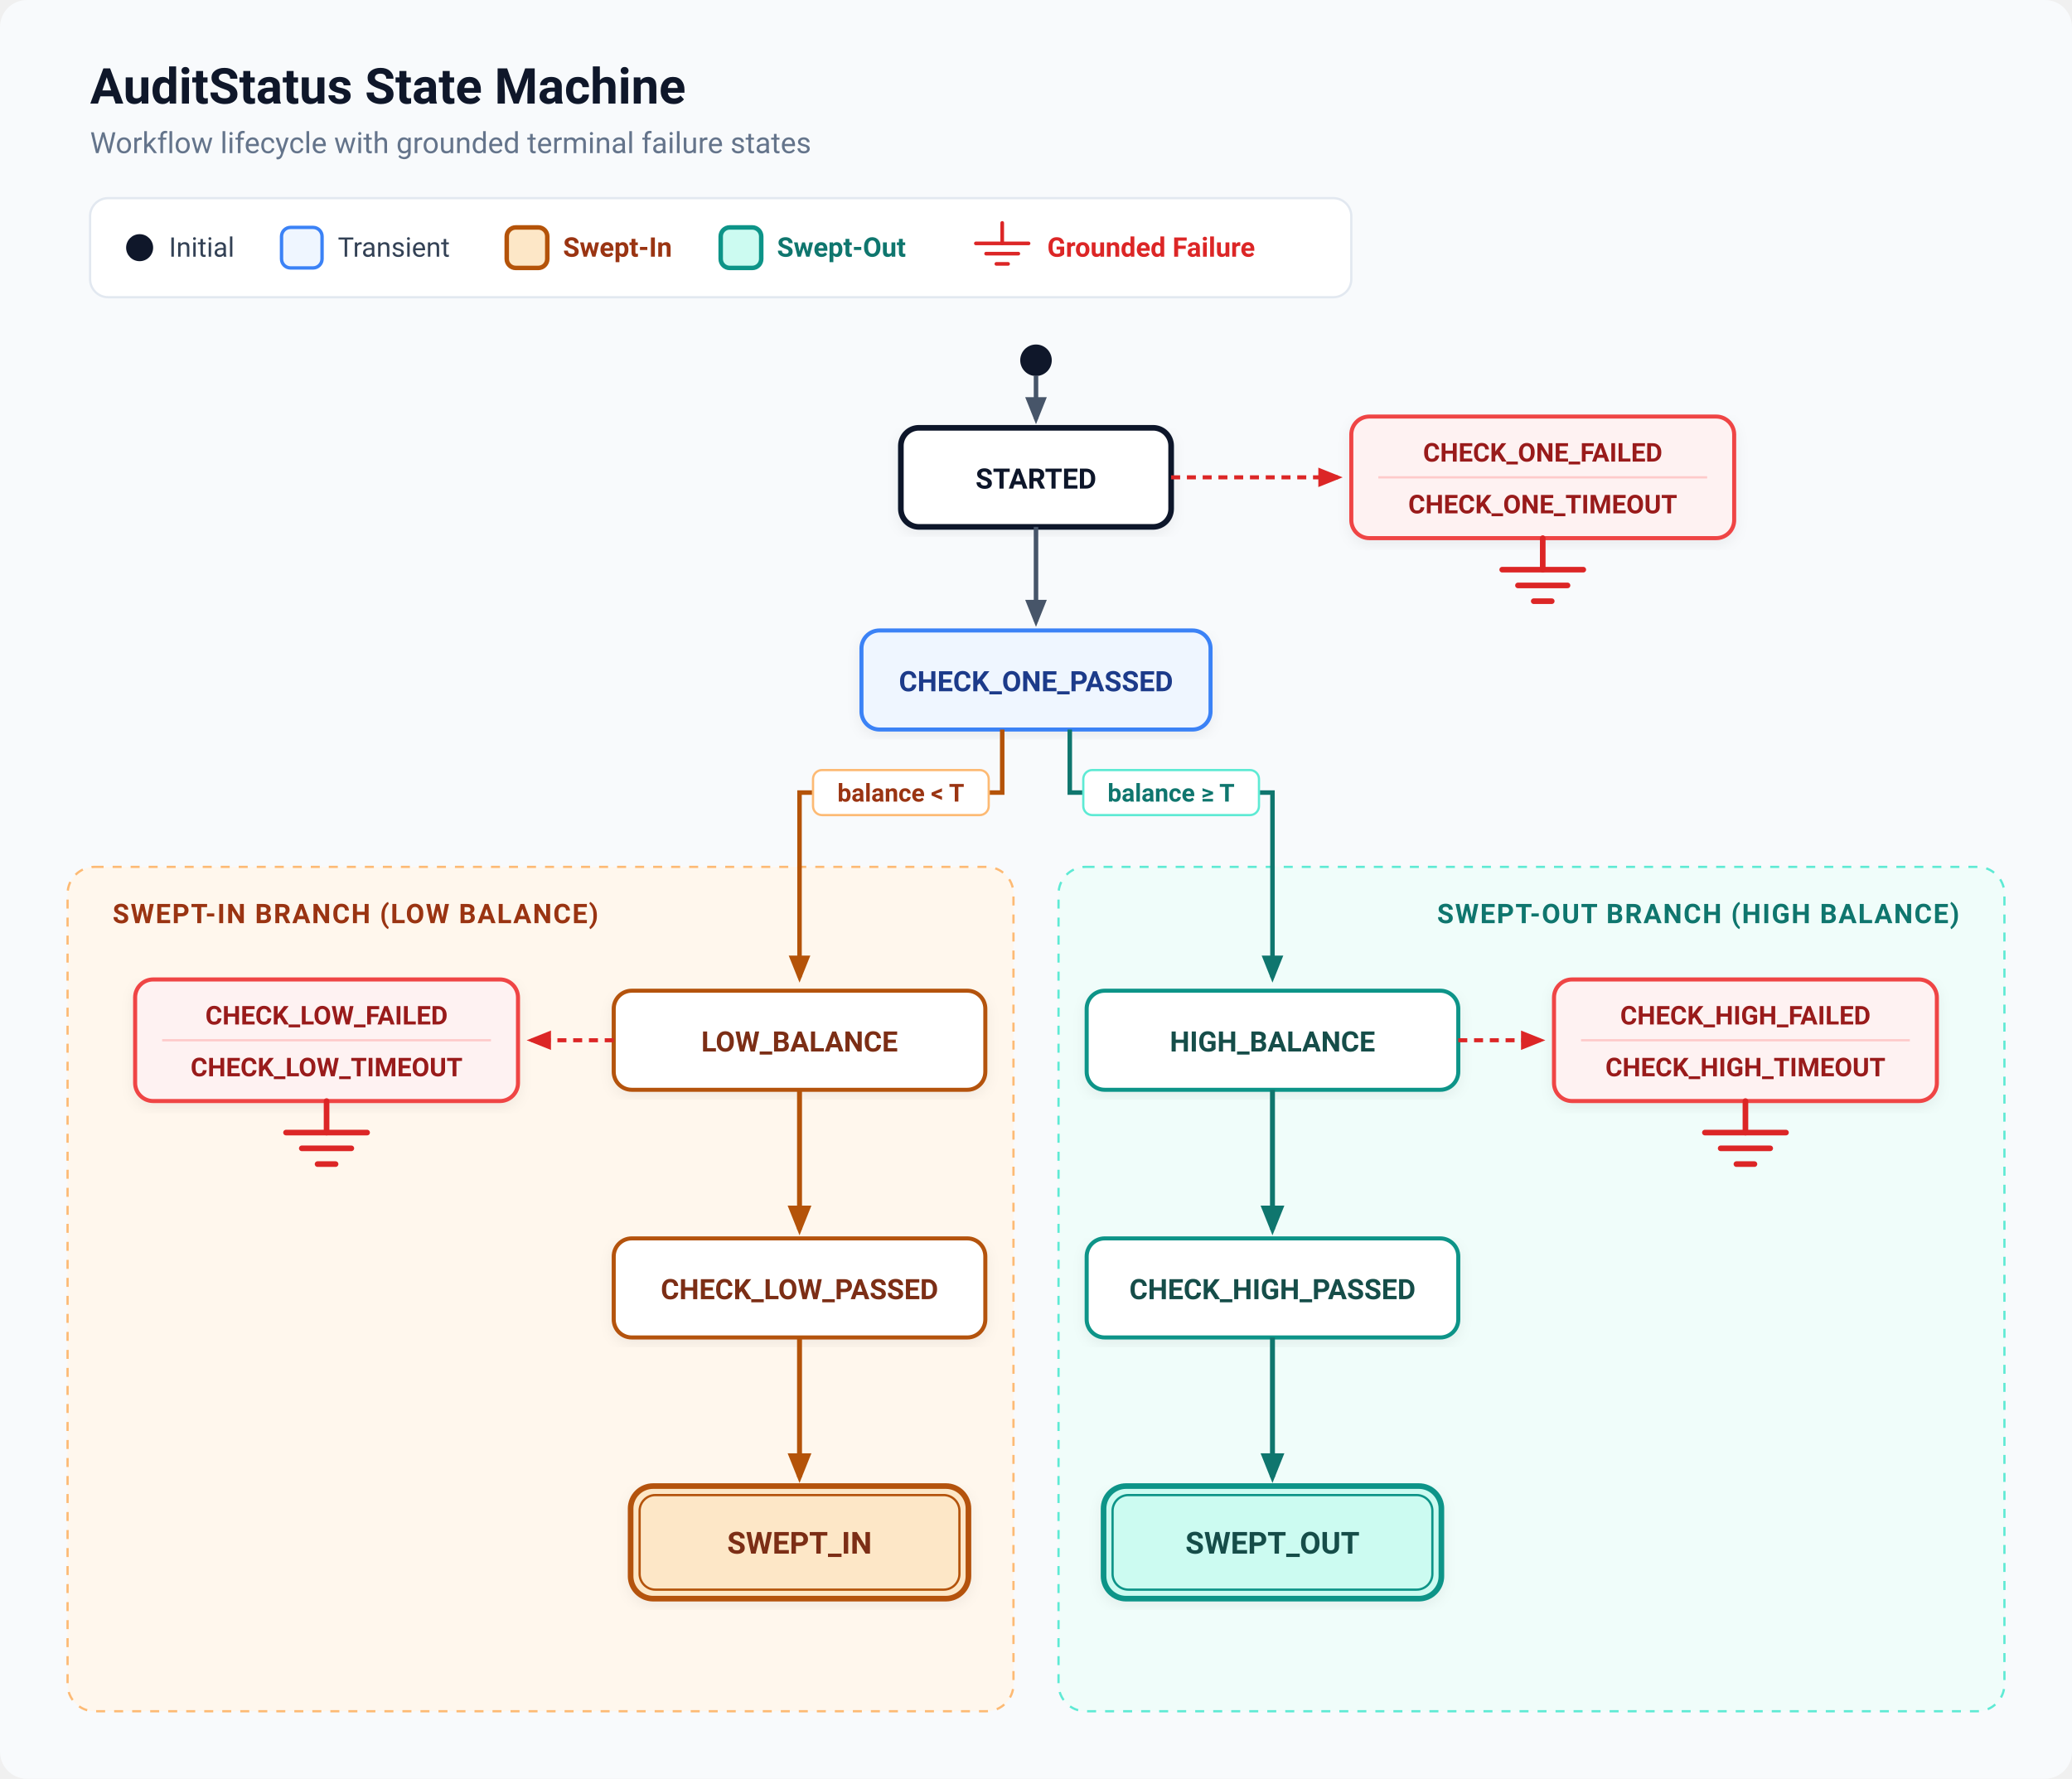
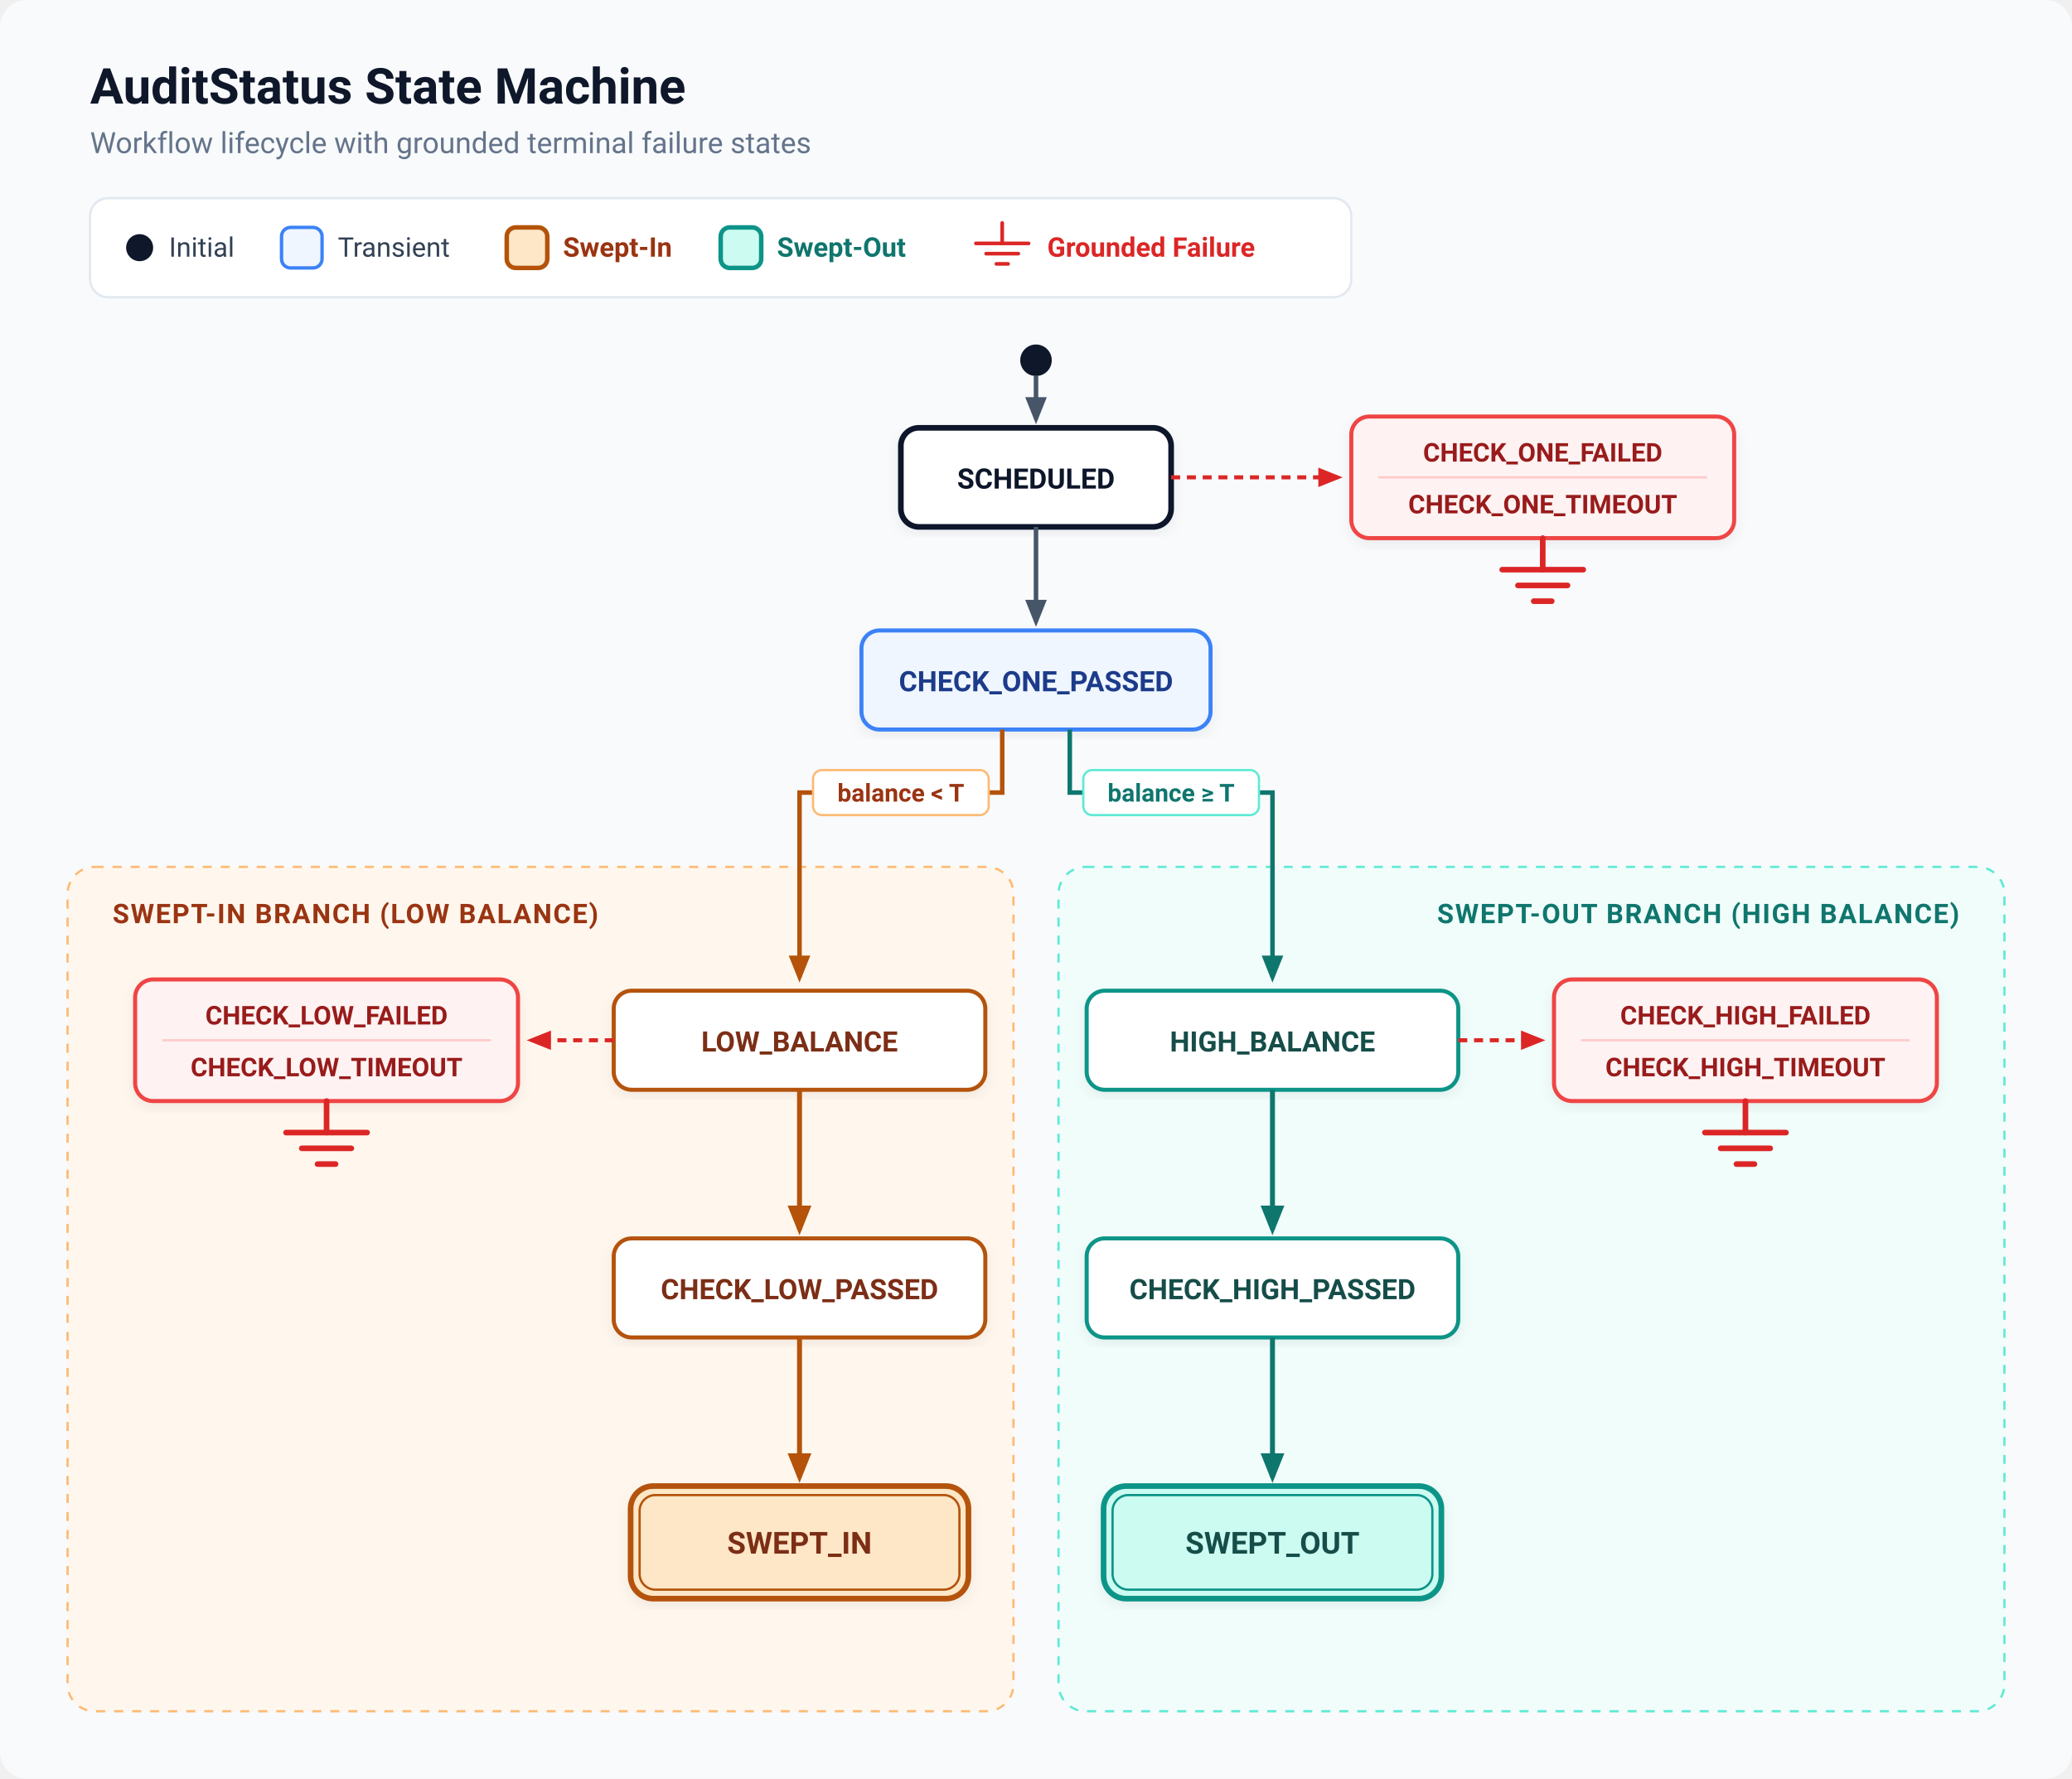
<svg xmlns="http://www.w3.org/2000/svg" viewBox="0 0 920 790" width="920" height="790" font-family="system-ui, -apple-system, 'Segoe UI', Roboto, Helvetica, Arial, sans-serif">
  <defs>
    <marker id="arrow-main" viewBox="0 0 10 10" refX="8" refY="5" markerWidth="6" markerHeight="6" orient="auto-start-reverse">
      <path d="M 0 1 L 10 5 L 0 9 z" fill="#475569" />
    </marker>
    <marker id="arrow-fail" viewBox="0 0 10 10" refX="8" refY="5" markerWidth="6" markerHeight="6" orient="auto-start-reverse">
      <path d="M 0 1 L 10 5 L 0 9 z" fill="#dc2626" />
    </marker>
    <marker id="arrow-in" viewBox="0 0 10 10" refX="8" refY="5" markerWidth="6" markerHeight="6" orient="auto-start-reverse">
      <path d="M 0 1 L 10 5 L 0 9 z" fill="#b45309" />
    </marker>
    <marker id="arrow-out" viewBox="0 0 10 10" refX="8" refY="5" markerWidth="6" markerHeight="6" orient="auto-start-reverse">
      <path d="M 0 1 L 10 5 L 0 9 z" fill="#0f766e" />
    </marker>
    <g id="ground-symbol">
      <line x1="0" y1="0" x2="0" y2="14" stroke="#dc2626" stroke-width="2.5" stroke-linecap="round" />
      <line x1="-18" y1="14" x2="18" y2="14" stroke="#dc2626" stroke-width="2.5" stroke-linecap="round" />
      <line x1="-11" y1="21" x2="11" y2="21" stroke="#dc2626" stroke-width="2.5" stroke-linecap="round" />
      <line x1="-4" y1="28" x2="4" y2="28" stroke="#dc2626" stroke-width="2.5" stroke-linecap="round" />
    </g>
    <filter id="shadow" x="-5%" y="-5%" width="110%" height="115%">
      <feDropShadow dx="0" dy="2" stdDeviation="3" flood-color="#0f172a" flood-opacity="0.06" />
    </filter>
  </defs>
  <rect width="920" height="100%" fill="#f8fafc" rx="12" />
  <text x="40" y="46" font-size="22" font-weight="700" fill="#0f172a">AuditStatus State Machine</text>
  <text x="40" y="68" font-size="13" fill="#64748b">Workflow lifecycle with grounded terminal failure states</text>
  <g transform="translate(40, 88)">
    <rect x="0" y="0" width="560" height="44" rx="8" fill="#ffffff" stroke="#e2e8f0" />
    <circle cx="22" cy="22" r="6" fill="#0f172a" />
    <text x="35" y="26" font-size="12" fill="#334155">Initial</text>
    <rect x="85" y="13" width="18" height="18" rx="4" fill="#eff6ff" stroke="#3b82f6" stroke-width="1.5" />
    <text x="110" y="26" font-size="12" fill="#334155">Transient</text>
    <rect x="185" y="13" width="18" height="18" rx="4" fill="#fde7c7" stroke="#b45309" stroke-width="2" />
    <text x="210" y="26" font-size="12" fill="#9a3412" font-weight="600">Swept-In</text>
    <rect x="280" y="13" width="18" height="18" rx="4" fill="#ccfbf1" stroke="#0d9488" stroke-width="2" />
    <text x="305" y="26" font-size="12" fill="#0f766e" font-weight="600">Swept-Out</text>
    <g transform="translate(405, 11) scale(0.65)">
      <use href="#ground-symbol" />
    </g>
    <text x="425" y="26" font-size="12" fill="#dc2626" font-weight="600">Grounded Failure</text>
  </g>
  <circle cx="460" cy="160" r="7" fill="#0f172a" />
  <line x1="460" y1="167" x2="460" y2="186" stroke="#475569" stroke-width="2" marker-end="url(#arrow-main)" />
  <g transform="translate(400, 190)" filter="url(#shadow)">
    <rect width="120" height="44" rx="8" fill="#ffffff" stroke="#0f172a" stroke-width="2.5" />
-     <text x="60.0" y="27" font-size="12.5" font-weight="700" fill="#0f172a" text-anchor="middle">STARTED</text>
+     <text x="60.0" y="27" font-size="12.5" font-weight="700" fill="#0f172a" text-anchor="middle">SCHEDULED</text>
  </g>
  <line x1="520" y1="212" x2="594" y2="212" stroke="#dc2626" stroke-width="1.8" stroke-dasharray="4 3" marker-end="url(#arrow-fail)" />
  <g transform="translate(600, 185)">
    <rect width="170" height="54" rx="8" fill="#fef2f2" stroke="#ef4444" stroke-width="1.8" filter="url(#shadow)" />
    <text x="85" y="20" font-size="11.5" font-weight="700" fill="#991b1b" text-anchor="middle">CHECK_ONE_FAILED</text>
    <line x1="12" y1="27" x2="158" y2="27" stroke="#fecaca" stroke-width="1" />
    <text x="85" y="43" font-size="11.5" font-weight="700" fill="#991b1b" text-anchor="middle">CHECK_ONE_TIMEOUT</text>
    <use href="#ground-symbol" x="85" y="54" />
  </g>
  <line x1="460" y1="234" x2="460" y2="276" stroke="#475569" stroke-width="2" marker-end="url(#arrow-main)" />
  <g transform="translate(382.5, 280)" filter="url(#shadow)">
    <rect width="155" height="44" rx="8" fill="#eff6ff" stroke="#3b82f6" stroke-width="1.8" />
    <text x="77.5" y="27" font-size="12.5" font-weight="600" fill="#1e3a8a" text-anchor="middle">CHECK_ONE_PASSED</text>
  </g>
  <rect x="30" y="385" width="420" height="375" rx="12" fill="#fff7ed" stroke="#fdba74" stroke-dasharray="4 4" />
  <text x="50" y="410" text-anchor="start" font-size="12" font-weight="700" letter-spacing="0.05em" fill="#9a3412">SWEPT-IN BRANCH (LOW BALANCE)</text>
  <rect x="470" y="385" width="420" height="375" rx="12" fill="#f0fdfa" stroke="#5eead4" stroke-dasharray="4 4" />
  <text x="870" y="410" text-anchor="end" font-size="12" font-weight="700" letter-spacing="0.05em" fill="#0f766e">SWEPT-OUT BRANCH (HIGH BALANCE)</text>
  <path d="M 445 324 L 445 352 L 355 352 L 355 434" fill="none" stroke="#b45309" stroke-width="2" marker-end="url(#arrow-in)" />
  <rect x="361" y="342" width="78" height="20" rx="4" fill="#ffffff" stroke="#fdba74" />
  <text x="400" y="356" font-size="11" font-weight="600" fill="#9a3412" text-anchor="middle">balance &lt; T</text>
  <path d="M 475 324 L 475 352 L 565 352 L 565 434" fill="none" stroke="#0f766e" stroke-width="2" marker-end="url(#arrow-out)" />
  <rect x="481" y="342" width="78" height="20" rx="4" fill="#ffffff" stroke="#5eead4" />
  <text x="520" y="356" font-size="11" font-weight="600" fill="#0f766e" text-anchor="middle">balance ≥ T</text>
  <g transform="translate(272.5, 440)" filter="url(#shadow)">
    <rect width="165" height="44" rx="8" fill="#ffffff" stroke="#b45309" stroke-width="1.8" />
    <text x="82.5" y="27" font-size="12.5" font-weight="600" fill="#7c2d12" text-anchor="middle">LOW_BALANCE</text>
  </g>
  <line x1="272.5" y1="462" x2="236" y2="462" stroke="#dc2626" stroke-width="1.8" stroke-dasharray="4 3" marker-end="url(#arrow-fail)" />
  <g transform="translate(60, 435)">
    <rect width="170" height="54" rx="8" fill="#fef2f2" stroke="#ef4444" stroke-width="1.8" filter="url(#shadow)" />
    <text x="85" y="20" font-size="11.5" font-weight="700" fill="#991b1b" text-anchor="middle">CHECK_LOW_FAILED</text>
    <line x1="12" y1="27" x2="158" y2="27" stroke="#fecaca" stroke-width="1" />
    <text x="85" y="43" font-size="11.5" font-weight="700" fill="#991b1b" text-anchor="middle">CHECK_LOW_TIMEOUT</text>
    <use href="#ground-symbol" x="85" y="54" />
  </g>
  <line x1="355" y1="484" x2="355" y2="546" stroke="#b45309" stroke-width="2.2" marker-end="url(#arrow-in)" />
  <g transform="translate(272.5, 550)" filter="url(#shadow)">
    <rect width="165" height="44" rx="8" fill="#ffffff" stroke="#b45309" stroke-width="1.8" />
    <text x="82.5" y="27" font-size="12.5" font-weight="600" fill="#7c2d12" text-anchor="middle">CHECK_LOW_PASSED</text>
  </g>
  <line x1="355" y1="594" x2="355" y2="656" stroke="#b45309" stroke-width="2.2" marker-end="url(#arrow-in)" />
  <g transform="translate(280, 660)" filter="url(#shadow)">
    <rect width="150" height="50" rx="10" fill="#fde7c7" stroke="#b45309" stroke-width="2.5" />
    <rect x="4" y="4" width="142" height="42" rx="7" fill="none" stroke="#b45309" stroke-width="1" />
    <text x="75" y="30" font-size="13.5" font-weight="700" fill="#7c2d12" text-anchor="middle">SWEPT_IN</text>
  </g>
  <g transform="translate(482.5, 440)" filter="url(#shadow)">
    <rect width="165" height="44" rx="8" fill="#ffffff" stroke="#0d9488" stroke-width="1.8" />
    <text x="82.5" y="27" font-size="12.5" font-weight="600" fill="#134e4a" text-anchor="middle">HIGH_BALANCE</text>
  </g>
  <line x1="647.5" y1="462" x2="684" y2="462" stroke="#dc2626" stroke-width="1.8" stroke-dasharray="4 3" marker-end="url(#arrow-fail)" />
  <g transform="translate(690, 435)">
    <rect width="170" height="54" rx="8" fill="#fef2f2" stroke="#ef4444" stroke-width="1.8" filter="url(#shadow)" />
    <text x="85" y="20" font-size="11.5" font-weight="700" fill="#991b1b" text-anchor="middle">CHECK_HIGH_FAILED</text>
    <line x1="12" y1="27" x2="158" y2="27" stroke="#fecaca" stroke-width="1" />
    <text x="85" y="43" font-size="11.5" font-weight="700" fill="#991b1b" text-anchor="middle">CHECK_HIGH_TIMEOUT</text>
    <use href="#ground-symbol" x="85" y="54" />
  </g>
  <line x1="565" y1="484" x2="565" y2="546" stroke="#0f766e" stroke-width="2.2" marker-end="url(#arrow-out)" />
  <g transform="translate(482.5, 550)" filter="url(#shadow)">
    <rect width="165" height="44" rx="8" fill="#ffffff" stroke="#0d9488" stroke-width="1.8" />
    <text x="82.5" y="27" font-size="12.5" font-weight="600" fill="#134e4a" text-anchor="middle">CHECK_HIGH_PASSED</text>
  </g>
  <line x1="565" y1="594" x2="565" y2="656" stroke="#0f766e" stroke-width="2.2" marker-end="url(#arrow-out)" />
  <g transform="translate(490, 660)" filter="url(#shadow)">
    <rect width="150" height="50" rx="10" fill="#ccfbf1" stroke="#0d9488" stroke-width="2.5" />
    <rect x="4" y="4" width="142" height="42" rx="7" fill="none" stroke="#0d9488" stroke-width="1" />
    <text x="75" y="30" font-size="13.5" font-weight="700" fill="#134e4a" text-anchor="middle">SWEPT_OUT</text>
  </g>
</svg>
